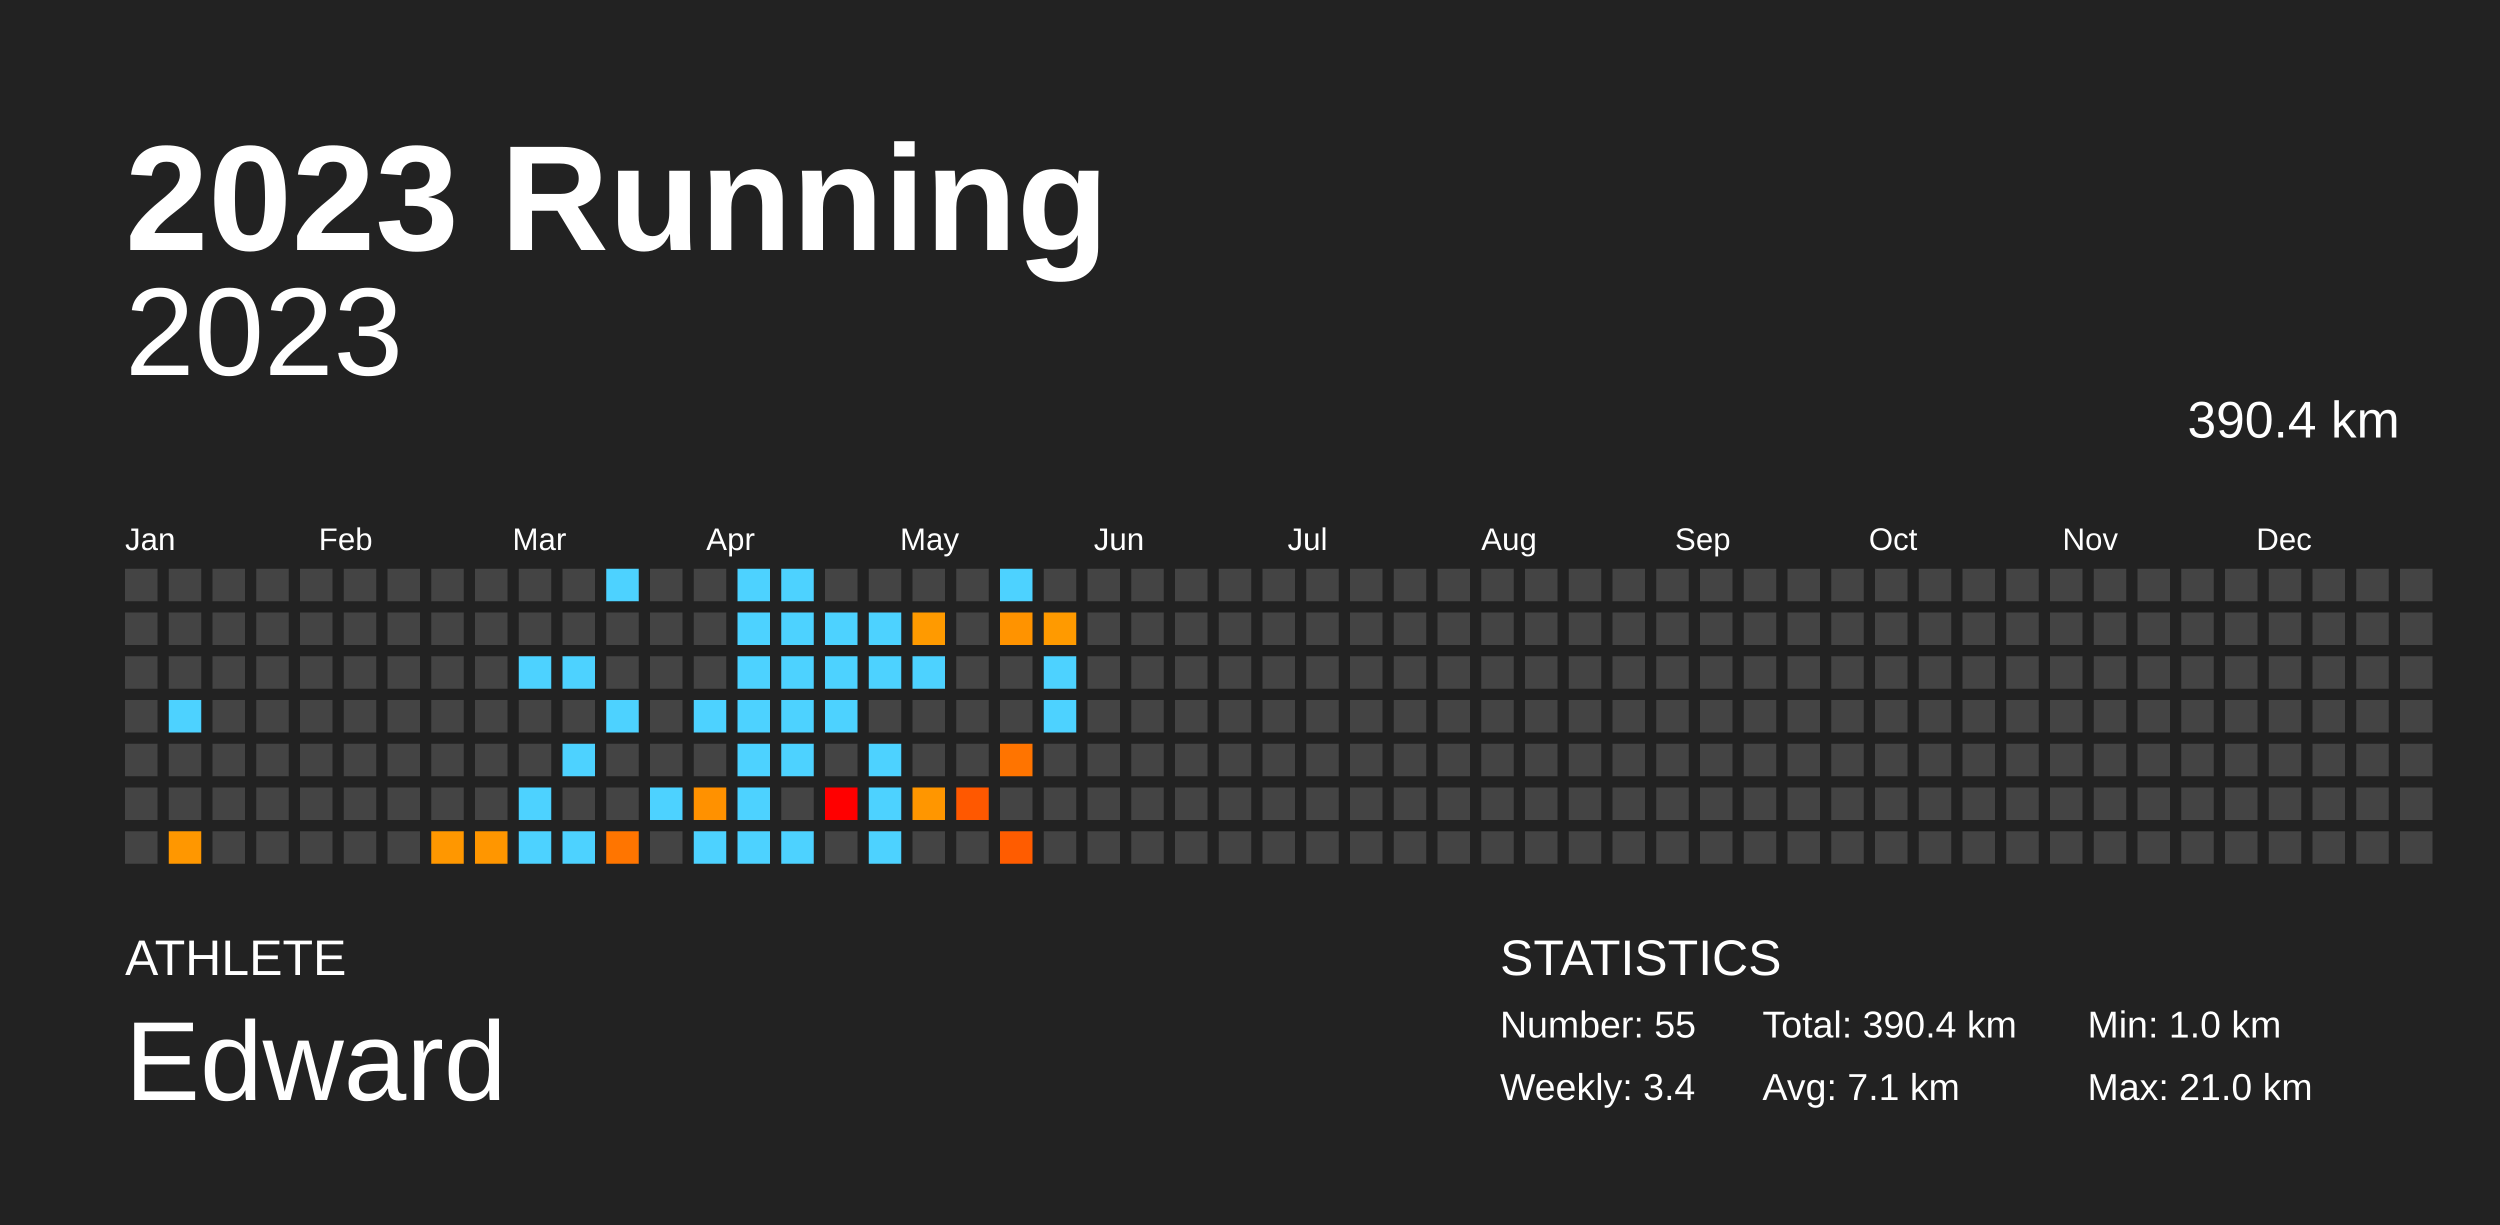
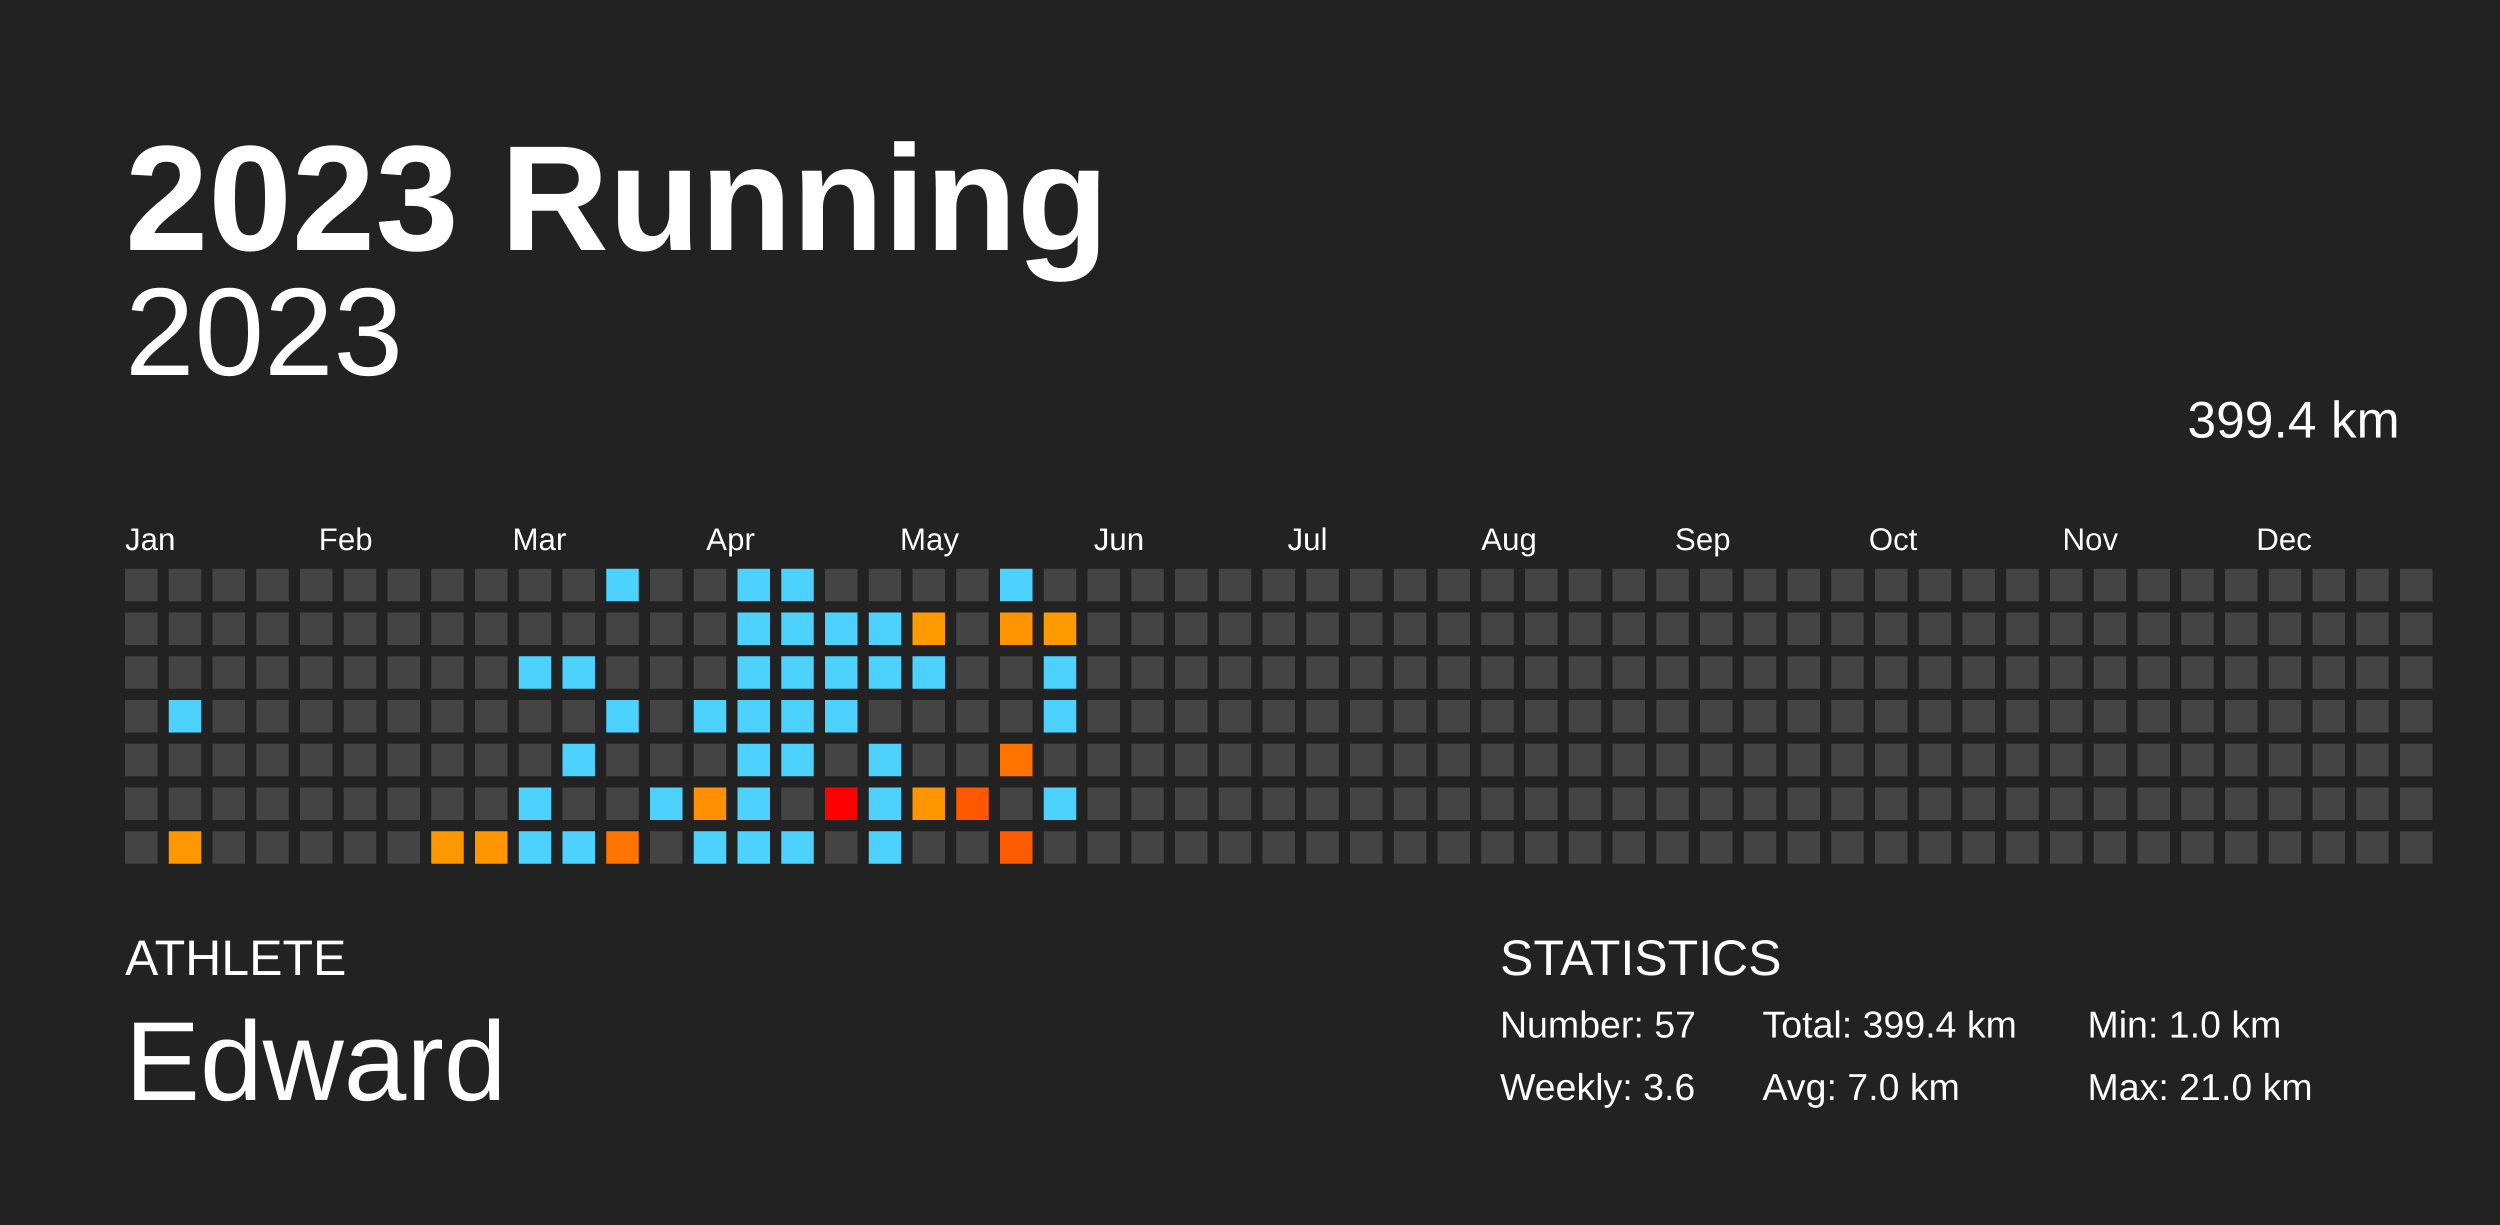
<svg xmlns="http://www.w3.org/2000/svg" baseProfile="full" height="98mm" version="1.1" viewBox="0,0,200,98" width="200mm">
  <defs />
  <rect fill="#222222" height="98" width="200" x="0" y="0" />
  <text fill="#FFFFFF" style="font-size:12px; font-family:Arial; font-weight:bold;" x="10" y="20">2023 Running</text>
  <text fill="#FFFFFF" style="font-size:4px; font-family:Arial" x="10" y="78">ATHLETE</text>
  <text fill="#FFFFFF" style="font-size:9px; font-family:Arial" x="10" y="88">Edward</text>
  <text fill="#FFFFFF" style="font-size:4px; font-family:Arial" x="120" y="78">STATISTICS</text>
-   <text fill="#FFFFFF" style="font-size:3px; font-family:Arial" x="120" y="83">Number: 55</text>
-   <text fill="#FFFFFF" style="font-size:3px; font-family:Arial" x="120" y="88">Weekly: 3.4</text>
-   <text fill="#FFFFFF" style="font-size:3px; font-family:Arial" x="141" y="83">Total: 390.4 km</text>
-   <text fill="#FFFFFF" style="font-size:3px; font-family:Arial" x="141" y="88">Avg: 7.1 km</text>
+   <text fill="#FFFFFF" style="font-size:3px; font-family:Arial" x="120" y="83">Number: 57</text>
+   <text fill="#FFFFFF" style="font-size:3px; font-family:Arial" x="120" y="88">Weekly: 3.6</text>
+   <text fill="#FFFFFF" style="font-size:3px; font-family:Arial" x="141" y="83">Total: 399.4 km</text>
+   <text fill="#FFFFFF" style="font-size:3px; font-family:Arial" x="141" y="88">Avg: 7.0 km</text>
  <text fill="#FFFFFF" style="font-size:3px; font-family:Arial" x="167" y="83">Min: 1.0 km</text>
  <text fill="#FFFFFF" style="font-size:3px; font-family:Arial" x="167" y="88">Max: 21.0 km</text>
  <text alignment-baseline="hanging" fill="#FFFFFF" style="font-size:10.0px; font-family:Arial;" x="10" y="30">2023</text>
-   <text alignment-baseline="hanging" fill="#FFFFFF" style="font-size:4.125px; font-family:Arial;" x="175" y="35">390.4 km</text>
+   <text alignment-baseline="hanging" fill="#FFFFFF" style="font-size:4.125px; font-family:Arial;" x="175" y="35">399.4 km</text>
  <text fill="#FFFFFF" style="font-size:2.5px; font-family:Arial" x="10.0" y="44">Jan</text>
  <text fill="#FFFFFF" style="font-size:2.5px; font-family:Arial" x="25.5" y="44">Feb</text>
  <text fill="#FFFFFF" style="font-size:2.5px; font-family:Arial" x="41.0" y="44">Mar</text>
  <text fill="#FFFFFF" style="font-size:2.5px; font-family:Arial" x="56.5" y="44">Apr</text>
  <text fill="#FFFFFF" style="font-size:2.5px; font-family:Arial" x="72.0" y="44">May</text>
  <text fill="#FFFFFF" style="font-size:2.5px; font-family:Arial" x="87.5" y="44">Jun</text>
  <text fill="#FFFFFF" style="font-size:2.5px; font-family:Arial" x="103.0" y="44">Jul</text>
  <text fill="#FFFFFF" style="font-size:2.5px; font-family:Arial" x="118.5" y="44">Aug</text>
  <text fill="#FFFFFF" style="font-size:2.5px; font-family:Arial" x="134.0" y="44">Sep</text>
  <text fill="#FFFFFF" style="font-size:2.5px; font-family:Arial" x="149.5" y="44">Oct</text>
  <text fill="#FFFFFF" style="font-size:2.5px; font-family:Arial" x="165.0" y="44">Nov</text>
  <text fill="#FFFFFF" style="font-size:2.5px; font-family:Arial" x="180.5" y="44">Dec</text>
  <rect fill="#444444" height="2.6" width="2.6" x="10.0" y="45.5" />
  <rect fill="#444444" height="2.6" width="2.6" x="10.0" y="49.0" />
  <rect fill="#444444" height="2.6" width="2.6" x="10.0" y="52.5" />
  <rect fill="#444444" height="2.6" width="2.6" x="10.0" y="56.0" />
  <rect fill="#444444" height="2.6" width="2.6" x="10.0" y="59.5" />
  <rect fill="#444444" height="2.6" width="2.6" x="10.0" y="63.0" />
  <rect fill="#444444" height="2.6" width="2.6" x="10.0" y="66.5" />
  <rect fill="#444444" height="2.6" width="2.6" x="13.5" y="45.5" />
  <rect fill="#444444" height="2.6" width="2.6" x="13.5" y="49.0" />
  <rect fill="#444444" height="2.6" width="2.6" x="13.5" y="52.5" />
  <rect fill="#4dd2ff" height="2.6" width="2.6" x="13.5" y="56.0" />
  <rect fill="#444444" height="2.6" width="2.6" x="13.5" y="59.5" />
  <rect fill="#444444" height="2.6" width="2.6" x="13.5" y="63.0" />
  <rect fill="#ff9700" height="2.6" width="2.6" x="13.5" y="66.5" />
  <rect fill="#444444" height="2.6" width="2.6" x="17.0" y="45.5" />
  <rect fill="#444444" height="2.6" width="2.6" x="17.0" y="49.0" />
  <rect fill="#444444" height="2.6" width="2.6" x="17.0" y="52.5" />
  <rect fill="#444444" height="2.6" width="2.6" x="17.0" y="56.0" />
  <rect fill="#444444" height="2.6" width="2.6" x="17.0" y="59.5" />
  <rect fill="#444444" height="2.6" width="2.6" x="17.0" y="63.0" />
  <rect fill="#444444" height="2.6" width="2.6" x="17.0" y="66.5" />
  <rect fill="#444444" height="2.6" width="2.6" x="20.5" y="45.5" />
  <rect fill="#444444" height="2.6" width="2.6" x="20.5" y="49.0" />
  <rect fill="#444444" height="2.6" width="2.6" x="20.5" y="52.5" />
  <rect fill="#444444" height="2.6" width="2.6" x="20.5" y="56.0" />
  <rect fill="#444444" height="2.6" width="2.6" x="20.5" y="59.5" />
  <rect fill="#444444" height="2.6" width="2.6" x="20.5" y="63.0" />
  <rect fill="#444444" height="2.6" width="2.6" x="20.5" y="66.5" />
  <rect fill="#444444" height="2.6" width="2.6" x="24.0" y="45.5" />
  <rect fill="#444444" height="2.6" width="2.6" x="24.0" y="49.0" />
  <rect fill="#444444" height="2.6" width="2.6" x="24.0" y="52.5" />
  <rect fill="#444444" height="2.6" width="2.6" x="24.0" y="56.0" />
  <rect fill="#444444" height="2.6" width="2.6" x="24.0" y="59.5" />
  <rect fill="#444444" height="2.6" width="2.6" x="24.0" y="63.0" />
  <rect fill="#444444" height="2.6" width="2.6" x="24.0" y="66.5" />
  <rect fill="#444444" height="2.6" width="2.6" x="27.5" y="45.5" />
  <rect fill="#444444" height="2.6" width="2.6" x="27.5" y="49.0" />
  <rect fill="#444444" height="2.6" width="2.6" x="27.5" y="52.5" />
  <rect fill="#444444" height="2.6" width="2.6" x="27.5" y="56.0" />
  <rect fill="#444444" height="2.6" width="2.6" x="27.5" y="59.5" />
  <rect fill="#444444" height="2.6" width="2.6" x="27.5" y="63.0" />
  <rect fill="#444444" height="2.6" width="2.6" x="27.5" y="66.5" />
  <rect fill="#444444" height="2.6" width="2.6" x="31.0" y="45.5" />
  <rect fill="#444444" height="2.6" width="2.6" x="31.0" y="49.0" />
  <rect fill="#444444" height="2.6" width="2.6" x="31.0" y="52.5" />
  <rect fill="#444444" height="2.6" width="2.6" x="31.0" y="56.0" />
  <rect fill="#444444" height="2.6" width="2.6" x="31.0" y="59.5" />
  <rect fill="#444444" height="2.6" width="2.6" x="31.0" y="63.0" />
  <rect fill="#444444" height="2.6" width="2.6" x="31.0" y="66.5" />
  <rect fill="#444444" height="2.6" width="2.6" x="34.5" y="45.5" />
  <rect fill="#444444" height="2.6" width="2.6" x="34.5" y="49.0" />
  <rect fill="#444444" height="2.6" width="2.6" x="34.5" y="52.5" />
  <rect fill="#444444" height="2.6" width="2.6" x="34.5" y="56.0" />
  <rect fill="#444444" height="2.6" width="2.6" x="34.5" y="59.5" />
  <rect fill="#444444" height="2.6" width="2.6" x="34.5" y="63.0" />
  <rect fill="#ff9700" height="2.6" width="2.6" x="34.5" y="66.5" />
  <rect fill="#444444" height="2.6" width="2.6" x="38.0" y="45.5" />
  <rect fill="#444444" height="2.6" width="2.6" x="38.0" y="49.0" />
  <rect fill="#444444" height="2.6" width="2.6" x="38.0" y="52.5" />
  <rect fill="#444444" height="2.6" width="2.6" x="38.0" y="56.0" />
  <rect fill="#444444" height="2.6" width="2.6" x="38.0" y="59.5" />
  <rect fill="#444444" height="2.6" width="2.6" x="38.0" y="63.0" />
  <rect fill="#ff9600" height="2.6" width="2.6" x="38.0" y="66.5" />
  <rect fill="#444444" height="2.6" width="2.6" x="41.5" y="45.5" />
  <rect fill="#444444" height="2.6" width="2.6" x="41.5" y="49.0" />
  <rect fill="#4dd2ff" height="2.6" width="2.6" x="41.5" y="52.5" />
  <rect fill="#444444" height="2.6" width="2.6" x="41.5" y="56.0" />
  <rect fill="#444444" height="2.6" width="2.6" x="41.5" y="59.5" />
  <rect fill="#4dd2ff" height="2.6" width="2.6" x="41.5" y="63.0" />
  <rect fill="#4dd2ff" height="2.6" width="2.6" x="41.5" y="66.5" />
  <rect fill="#444444" height="2.6" width="2.6" x="45.0" y="45.5" />
  <rect fill="#444444" height="2.6" width="2.6" x="45.0" y="49.0" />
  <rect fill="#4dd2ff" height="2.6" width="2.6" x="45.0" y="52.5" />
  <rect fill="#444444" height="2.6" width="2.6" x="45.0" y="56.0" />
  <rect fill="#4dd2ff" height="2.6" width="2.6" x="45.0" y="59.5" />
  <rect fill="#444444" height="2.6" width="2.6" x="45.0" y="63.0" />
  <rect fill="#4dd2ff" height="2.6" width="2.6" x="45.0" y="66.5" />
  <rect fill="#4dd2ff" height="2.6" width="2.6" x="48.5" y="45.5" />
  <rect fill="#444444" height="2.6" width="2.6" x="48.5" y="49.0" />
  <rect fill="#444444" height="2.6" width="2.6" x="48.5" y="52.5" />
  <rect fill="#4dd2ff" height="2.6" width="2.6" x="48.5" y="56.0" />
  <rect fill="#444444" height="2.6" width="2.6" x="48.5" y="59.5" />
  <rect fill="#444444" height="2.6" width="2.6" x="48.5" y="63.0" />
  <rect fill="#ff7500" height="2.6" width="2.6" x="48.5" y="66.5" />
  <rect fill="#444444" height="2.6" width="2.6" x="52.0" y="45.5" />
  <rect fill="#444444" height="2.6" width="2.6" x="52.0" y="49.0" />
  <rect fill="#444444" height="2.6" width="2.6" x="52.0" y="52.5" />
  <rect fill="#444444" height="2.6" width="2.6" x="52.0" y="56.0" />
  <rect fill="#444444" height="2.6" width="2.6" x="52.0" y="59.5" />
  <rect fill="#4dd2ff" height="2.6" width="2.6" x="52.0" y="63.0" />
  <rect fill="#444444" height="2.6" width="2.6" x="52.0" y="66.5" />
  <rect fill="#444444" height="2.6" width="2.6" x="55.5" y="45.5" />
  <rect fill="#444444" height="2.6" width="2.6" x="55.5" y="49.0" />
  <rect fill="#444444" height="2.6" width="2.6" x="55.5" y="52.5" />
  <rect fill="#4dd2ff" height="2.6" width="2.6" x="55.5" y="56.0" />
  <rect fill="#444444" height="2.6" width="2.6" x="55.5" y="59.5" />
  <rect fill="#ff9100" height="2.6" width="2.6" x="55.5" y="63.0" />
  <rect fill="#4dd2ff" height="2.6" width="2.6" x="55.5" y="66.5" />
  <rect fill="#4dd2ff" height="2.6" width="2.6" x="59.0" y="45.5" />
  <rect fill="#4dd2ff" height="2.6" width="2.6" x="59.0" y="49.0" />
  <rect fill="#4dd2ff" height="2.6" width="2.6" x="59.0" y="52.5" />
  <rect fill="#4dd2ff" height="2.6" width="2.6" x="59.0" y="56.0" />
  <rect fill="#4dd2ff" height="2.6" width="2.6" x="59.0" y="59.5" />
  <rect fill="#4dd2ff" height="2.6" width="2.6" x="59.0" y="63.0" />
  <rect fill="#4dd2ff" height="2.6" width="2.6" x="59.0" y="66.5" />
  <rect fill="#4dd2ff" height="2.6" width="2.6" x="62.5" y="45.5" />
  <rect fill="#4dd2ff" height="2.6" width="2.6" x="62.5" y="49.0" />
  <rect fill="#4dd2ff" height="2.6" width="2.6" x="62.5" y="52.5" />
  <rect fill="#4dd2ff" height="2.6" width="2.6" x="62.5" y="56.0" />
  <rect fill="#4dd2ff" height="2.6" width="2.6" x="62.5" y="59.5" />
  <rect fill="#444444" height="2.6" width="2.6" x="62.5" y="63.0" />
  <rect fill="#4dd2ff" height="2.6" width="2.6" x="62.5" y="66.5" />
  <rect fill="#444444" height="2.6" width="2.6" x="66.0" y="45.5" />
  <rect fill="#4dd2ff" height="2.6" width="2.6" x="66.0" y="49.0" />
  <rect fill="#4dd2ff" height="2.6" width="2.6" x="66.0" y="52.5" />
  <rect fill="#4dd2ff" height="2.6" width="2.6" x="66.0" y="56.0" />
  <rect fill="#444444" height="2.6" width="2.6" x="66.0" y="59.5" />
  <rect fill="red" height="2.6" width="2.6" x="66.0" y="63.0" />
  <rect fill="#444444" height="2.6" width="2.6" x="66.0" y="66.5" />
  <rect fill="#444444" height="2.6" width="2.6" x="69.5" y="45.5" />
  <rect fill="#4dd2ff" height="2.6" width="2.6" x="69.5" y="49.0" />
  <rect fill="#4dd2ff" height="2.6" width="2.6" x="69.5" y="52.5" />
  <rect fill="#444444" height="2.6" width="2.6" x="69.5" y="56.0" />
  <rect fill="#4dd2ff" height="2.6" width="2.6" x="69.5" y="59.5" />
  <rect fill="#4dd2ff" height="2.6" width="2.6" x="69.5" y="63.0" />
  <rect fill="#4dd2ff" height="2.6" width="2.6" x="69.5" y="66.5" />
  <rect fill="#444444" height="2.6" width="2.6" x="73.0" y="45.5" />
  <rect fill="#ff9a00" height="2.6" width="2.6" x="73.0" y="49.0" />
  <rect fill="#4dd2ff" height="2.6" width="2.6" x="73.0" y="52.5" />
  <rect fill="#444444" height="2.6" width="2.6" x="73.0" y="56.0" />
  <rect fill="#444444" height="2.6" width="2.6" x="73.0" y="59.5" />
  <rect fill="#ff9600" height="2.6" width="2.6" x="73.0" y="63.0" />
  <rect fill="#444444" height="2.6" width="2.6" x="73.0" y="66.5" />
  <rect fill="#444444" height="2.6" width="2.6" x="76.5" y="45.5" />
  <rect fill="#444444" height="2.6" width="2.6" x="76.5" y="49.0" />
  <rect fill="#444444" height="2.6" width="2.6" x="76.5" y="52.5" />
  <rect fill="#444444" height="2.6" width="2.6" x="76.5" y="56.0" />
  <rect fill="#444444" height="2.6" width="2.6" x="76.5" y="59.5" />
  <rect fill="#ff5800" height="2.6" width="2.6" x="76.5" y="63.0" />
  <rect fill="#444444" height="2.6" width="2.6" x="76.5" y="66.5" />
  <rect fill="#4dd2ff" height="2.6" width="2.6" x="80.0" y="45.5" />
  <rect fill="#ff9300" height="2.6" width="2.6" x="80.0" y="49.0" />
  <rect fill="#444444" height="2.6" width="2.6" x="80.0" y="52.5" />
  <rect fill="#444444" height="2.6" width="2.6" x="80.0" y="56.0" />
  <rect fill="#ff7400" height="2.6" width="2.6" x="80.0" y="59.5" />
  <rect fill="#444444" height="2.6" width="2.6" x="80.0" y="63.0" />
  <rect fill="#ff5c00" height="2.6" width="2.6" x="80.0" y="66.5" />
  <rect fill="#444444" height="2.6" width="2.6" x="83.5" y="45.5" />
  <rect fill="#ff9a00" height="2.6" width="2.6" x="83.5" y="49.0" />
  <rect fill="#4dd2ff" height="2.6" width="2.6" x="83.5" y="52.5" />
  <rect fill="#4dd2ff" height="2.6" width="2.6" x="83.5" y="56.0" />
  <rect fill="#444444" height="2.6" width="2.6" x="83.5" y="59.5" />
-   <rect fill="#444444" height="2.6" width="2.6" x="83.5" y="63.0" />
+   <rect fill="#4dd2ff" height="2.6" width="2.6" x="83.5" y="63.0" />
  <rect fill="#444444" height="2.6" width="2.6" x="83.5" y="66.5" />
  <rect fill="#444444" height="2.6" width="2.6" x="87.0" y="45.5" />
  <rect fill="#444444" height="2.6" width="2.6" x="87.0" y="49.0" />
  <rect fill="#444444" height="2.6" width="2.6" x="87.0" y="52.5" />
  <rect fill="#444444" height="2.6" width="2.6" x="87.0" y="56.0" />
  <rect fill="#444444" height="2.6" width="2.6" x="87.0" y="59.5" />
  <rect fill="#444444" height="2.6" width="2.6" x="87.0" y="63.0" />
  <rect fill="#444444" height="2.6" width="2.6" x="87.0" y="66.5" />
  <rect fill="#444444" height="2.6" width="2.6" x="90.5" y="45.5" />
  <rect fill="#444444" height="2.6" width="2.6" x="90.5" y="49.0" />
  <rect fill="#444444" height="2.6" width="2.6" x="90.5" y="52.5" />
  <rect fill="#444444" height="2.6" width="2.6" x="90.5" y="56.0" />
  <rect fill="#444444" height="2.6" width="2.6" x="90.5" y="59.5" />
  <rect fill="#444444" height="2.6" width="2.6" x="90.5" y="63.0" />
  <rect fill="#444444" height="2.6" width="2.6" x="90.5" y="66.5" />
  <rect fill="#444444" height="2.6" width="2.6" x="94.0" y="45.5" />
  <rect fill="#444444" height="2.6" width="2.6" x="94.0" y="49.0" />
  <rect fill="#444444" height="2.6" width="2.6" x="94.0" y="52.5" />
  <rect fill="#444444" height="2.6" width="2.6" x="94.0" y="56.0" />
  <rect fill="#444444" height="2.6" width="2.6" x="94.0" y="59.5" />
  <rect fill="#444444" height="2.6" width="2.6" x="94.0" y="63.0" />
  <rect fill="#444444" height="2.6" width="2.6" x="94.0" y="66.5" />
  <rect fill="#444444" height="2.6" width="2.6" x="97.5" y="45.5" />
  <rect fill="#444444" height="2.6" width="2.6" x="97.5" y="49.0" />
  <rect fill="#444444" height="2.6" width="2.6" x="97.5" y="52.5" />
  <rect fill="#444444" height="2.6" width="2.6" x="97.5" y="56.0" />
  <rect fill="#444444" height="2.6" width="2.6" x="97.5" y="59.5" />
  <rect fill="#444444" height="2.6" width="2.6" x="97.5" y="63.0" />
  <rect fill="#444444" height="2.6" width="2.6" x="97.5" y="66.5" />
  <rect fill="#444444" height="2.6" width="2.6" x="101.0" y="45.5" />
  <rect fill="#444444" height="2.6" width="2.6" x="101.0" y="49.0" />
  <rect fill="#444444" height="2.6" width="2.6" x="101.0" y="52.5" />
  <rect fill="#444444" height="2.6" width="2.6" x="101.0" y="56.0" />
  <rect fill="#444444" height="2.6" width="2.6" x="101.0" y="59.5" />
  <rect fill="#444444" height="2.6" width="2.6" x="101.0" y="63.0" />
  <rect fill="#444444" height="2.6" width="2.6" x="101.0" y="66.5" />
  <rect fill="#444444" height="2.6" width="2.6" x="104.5" y="45.5" />
  <rect fill="#444444" height="2.6" width="2.6" x="104.5" y="49.0" />
  <rect fill="#444444" height="2.6" width="2.6" x="104.5" y="52.5" />
  <rect fill="#444444" height="2.6" width="2.6" x="104.5" y="56.0" />
  <rect fill="#444444" height="2.6" width="2.6" x="104.5" y="59.5" />
  <rect fill="#444444" height="2.6" width="2.6" x="104.5" y="63.0" />
  <rect fill="#444444" height="2.6" width="2.6" x="104.5" y="66.5" />
  <rect fill="#444444" height="2.6" width="2.6" x="108.0" y="45.5" />
  <rect fill="#444444" height="2.6" width="2.6" x="108.0" y="49.0" />
  <rect fill="#444444" height="2.6" width="2.6" x="108.0" y="52.5" />
  <rect fill="#444444" height="2.6" width="2.6" x="108.0" y="56.0" />
  <rect fill="#444444" height="2.6" width="2.6" x="108.0" y="59.5" />
  <rect fill="#444444" height="2.6" width="2.6" x="108.0" y="63.0" />
  <rect fill="#444444" height="2.6" width="2.6" x="108.0" y="66.5" />
  <rect fill="#444444" height="2.6" width="2.6" x="111.5" y="45.5" />
  <rect fill="#444444" height="2.6" width="2.6" x="111.5" y="49.0" />
  <rect fill="#444444" height="2.6" width="2.6" x="111.5" y="52.5" />
  <rect fill="#444444" height="2.6" width="2.6" x="111.5" y="56.0" />
  <rect fill="#444444" height="2.6" width="2.6" x="111.5" y="59.5" />
  <rect fill="#444444" height="2.6" width="2.6" x="111.5" y="63.0" />
  <rect fill="#444444" height="2.6" width="2.6" x="111.5" y="66.5" />
  <rect fill="#444444" height="2.6" width="2.6" x="115.0" y="45.5" />
  <rect fill="#444444" height="2.6" width="2.6" x="115.0" y="49.0" />
  <rect fill="#444444" height="2.6" width="2.6" x="115.0" y="52.5" />
  <rect fill="#444444" height="2.6" width="2.6" x="115.0" y="56.0" />
  <rect fill="#444444" height="2.6" width="2.6" x="115.0" y="59.5" />
  <rect fill="#444444" height="2.6" width="2.6" x="115.0" y="63.0" />
  <rect fill="#444444" height="2.6" width="2.6" x="115.0" y="66.5" />
  <rect fill="#444444" height="2.6" width="2.6" x="118.5" y="45.5" />
  <rect fill="#444444" height="2.6" width="2.6" x="118.5" y="49.0" />
  <rect fill="#444444" height="2.6" width="2.6" x="118.5" y="52.5" />
  <rect fill="#444444" height="2.6" width="2.6" x="118.5" y="56.0" />
  <rect fill="#444444" height="2.6" width="2.6" x="118.5" y="59.5" />
  <rect fill="#444444" height="2.6" width="2.6" x="118.5" y="63.0" />
  <rect fill="#444444" height="2.6" width="2.6" x="118.5" y="66.5" />
  <rect fill="#444444" height="2.6" width="2.6" x="122.0" y="45.5" />
  <rect fill="#444444" height="2.6" width="2.6" x="122.0" y="49.0" />
  <rect fill="#444444" height="2.6" width="2.6" x="122.0" y="52.5" />
  <rect fill="#444444" height="2.6" width="2.6" x="122.0" y="56.0" />
  <rect fill="#444444" height="2.6" width="2.6" x="122.0" y="59.5" />
  <rect fill="#444444" height="2.6" width="2.6" x="122.0" y="63.0" />
  <rect fill="#444444" height="2.6" width="2.6" x="122.0" y="66.5" />
  <rect fill="#444444" height="2.6" width="2.6" x="125.5" y="45.5" />
  <rect fill="#444444" height="2.6" width="2.6" x="125.5" y="49.0" />
  <rect fill="#444444" height="2.6" width="2.6" x="125.5" y="52.5" />
  <rect fill="#444444" height="2.6" width="2.6" x="125.5" y="56.0" />
  <rect fill="#444444" height="2.6" width="2.6" x="125.5" y="59.5" />
  <rect fill="#444444" height="2.6" width="2.6" x="125.5" y="63.0" />
  <rect fill="#444444" height="2.6" width="2.6" x="125.5" y="66.5" />
  <rect fill="#444444" height="2.6" width="2.6" x="129.0" y="45.5" />
  <rect fill="#444444" height="2.6" width="2.6" x="129.0" y="49.0" />
  <rect fill="#444444" height="2.6" width="2.6" x="129.0" y="52.5" />
  <rect fill="#444444" height="2.6" width="2.6" x="129.0" y="56.0" />
  <rect fill="#444444" height="2.6" width="2.6" x="129.0" y="59.5" />
  <rect fill="#444444" height="2.6" width="2.6" x="129.0" y="63.0" />
  <rect fill="#444444" height="2.6" width="2.6" x="129.0" y="66.5" />
  <rect fill="#444444" height="2.6" width="2.6" x="132.5" y="45.5" />
  <rect fill="#444444" height="2.6" width="2.6" x="132.5" y="49.0" />
  <rect fill="#444444" height="2.6" width="2.6" x="132.5" y="52.5" />
  <rect fill="#444444" height="2.6" width="2.6" x="132.5" y="56.0" />
  <rect fill="#444444" height="2.6" width="2.6" x="132.5" y="59.5" />
  <rect fill="#444444" height="2.6" width="2.6" x="132.5" y="63.0" />
  <rect fill="#444444" height="2.6" width="2.6" x="132.5" y="66.5" />
  <rect fill="#444444" height="2.6" width="2.6" x="136.0" y="45.5" />
  <rect fill="#444444" height="2.6" width="2.6" x="136.0" y="49.0" />
  <rect fill="#444444" height="2.6" width="2.6" x="136.0" y="52.5" />
  <rect fill="#444444" height="2.6" width="2.6" x="136.0" y="56.0" />
  <rect fill="#444444" height="2.6" width="2.6" x="136.0" y="59.5" />
  <rect fill="#444444" height="2.6" width="2.6" x="136.0" y="63.0" />
  <rect fill="#444444" height="2.6" width="2.6" x="136.0" y="66.5" />
  <rect fill="#444444" height="2.6" width="2.6" x="139.5" y="45.5" />
  <rect fill="#444444" height="2.6" width="2.6" x="139.5" y="49.0" />
  <rect fill="#444444" height="2.6" width="2.6" x="139.5" y="52.5" />
  <rect fill="#444444" height="2.6" width="2.6" x="139.5" y="56.0" />
  <rect fill="#444444" height="2.6" width="2.6" x="139.5" y="59.5" />
  <rect fill="#444444" height="2.6" width="2.6" x="139.5" y="63.0" />
  <rect fill="#444444" height="2.6" width="2.6" x="139.5" y="66.5" />
  <rect fill="#444444" height="2.6" width="2.6" x="143.0" y="45.5" />
  <rect fill="#444444" height="2.6" width="2.6" x="143.0" y="49.0" />
  <rect fill="#444444" height="2.6" width="2.6" x="143.0" y="52.5" />
  <rect fill="#444444" height="2.6" width="2.6" x="143.0" y="56.0" />
  <rect fill="#444444" height="2.6" width="2.6" x="143.0" y="59.5" />
  <rect fill="#444444" height="2.6" width="2.6" x="143.0" y="63.0" />
  <rect fill="#444444" height="2.6" width="2.6" x="143.0" y="66.5" />
  <rect fill="#444444" height="2.6" width="2.6" x="146.5" y="45.5" />
  <rect fill="#444444" height="2.6" width="2.6" x="146.5" y="49.0" />
  <rect fill="#444444" height="2.6" width="2.6" x="146.5" y="52.5" />
  <rect fill="#444444" height="2.6" width="2.6" x="146.5" y="56.0" />
  <rect fill="#444444" height="2.6" width="2.6" x="146.5" y="59.5" />
  <rect fill="#444444" height="2.6" width="2.6" x="146.5" y="63.0" />
  <rect fill="#444444" height="2.6" width="2.6" x="146.5" y="66.5" />
  <rect fill="#444444" height="2.6" width="2.6" x="150.0" y="45.5" />
  <rect fill="#444444" height="2.6" width="2.6" x="150.0" y="49.0" />
  <rect fill="#444444" height="2.6" width="2.6" x="150.0" y="52.5" />
  <rect fill="#444444" height="2.6" width="2.6" x="150.0" y="56.0" />
  <rect fill="#444444" height="2.6" width="2.6" x="150.0" y="59.5" />
  <rect fill="#444444" height="2.6" width="2.6" x="150.0" y="63.0" />
  <rect fill="#444444" height="2.6" width="2.6" x="150.0" y="66.5" />
  <rect fill="#444444" height="2.6" width="2.6" x="153.5" y="45.5" />
  <rect fill="#444444" height="2.6" width="2.6" x="153.5" y="49.0" />
  <rect fill="#444444" height="2.6" width="2.6" x="153.5" y="52.5" />
  <rect fill="#444444" height="2.6" width="2.6" x="153.5" y="56.0" />
  <rect fill="#444444" height="2.6" width="2.6" x="153.5" y="59.5" />
  <rect fill="#444444" height="2.6" width="2.6" x="153.5" y="63.0" />
  <rect fill="#444444" height="2.6" width="2.6" x="153.5" y="66.5" />
  <rect fill="#444444" height="2.6" width="2.6" x="157.0" y="45.5" />
  <rect fill="#444444" height="2.6" width="2.6" x="157.0" y="49.0" />
  <rect fill="#444444" height="2.6" width="2.6" x="157.0" y="52.5" />
  <rect fill="#444444" height="2.6" width="2.6" x="157.0" y="56.0" />
  <rect fill="#444444" height="2.6" width="2.6" x="157.0" y="59.5" />
  <rect fill="#444444" height="2.6" width="2.6" x="157.0" y="63.0" />
  <rect fill="#444444" height="2.6" width="2.6" x="157.0" y="66.5" />
  <rect fill="#444444" height="2.6" width="2.6" x="160.5" y="45.5" />
  <rect fill="#444444" height="2.6" width="2.6" x="160.5" y="49.0" />
  <rect fill="#444444" height="2.6" width="2.6" x="160.5" y="52.5" />
  <rect fill="#444444" height="2.6" width="2.6" x="160.5" y="56.0" />
  <rect fill="#444444" height="2.6" width="2.6" x="160.5" y="59.5" />
  <rect fill="#444444" height="2.6" width="2.6" x="160.5" y="63.0" />
  <rect fill="#444444" height="2.6" width="2.6" x="160.5" y="66.5" />
  <rect fill="#444444" height="2.6" width="2.6" x="164.0" y="45.5" />
  <rect fill="#444444" height="2.6" width="2.6" x="164.0" y="49.0" />
  <rect fill="#444444" height="2.6" width="2.6" x="164.0" y="52.5" />
  <rect fill="#444444" height="2.6" width="2.6" x="164.0" y="56.0" />
  <rect fill="#444444" height="2.6" width="2.6" x="164.0" y="59.5" />
  <rect fill="#444444" height="2.6" width="2.6" x="164.0" y="63.0" />
  <rect fill="#444444" height="2.6" width="2.6" x="164.0" y="66.5" />
  <rect fill="#444444" height="2.6" width="2.6" x="167.5" y="45.5" />
  <rect fill="#444444" height="2.6" width="2.6" x="167.5" y="49.0" />
  <rect fill="#444444" height="2.6" width="2.6" x="167.5" y="52.5" />
  <rect fill="#444444" height="2.6" width="2.6" x="167.5" y="56.0" />
  <rect fill="#444444" height="2.6" width="2.6" x="167.5" y="59.5" />
  <rect fill="#444444" height="2.6" width="2.6" x="167.5" y="63.0" />
  <rect fill="#444444" height="2.6" width="2.6" x="167.5" y="66.5" />
  <rect fill="#444444" height="2.6" width="2.6" x="171.0" y="45.5" />
  <rect fill="#444444" height="2.6" width="2.6" x="171.0" y="49.0" />
  <rect fill="#444444" height="2.6" width="2.6" x="171.0" y="52.5" />
  <rect fill="#444444" height="2.6" width="2.6" x="171.0" y="56.0" />
  <rect fill="#444444" height="2.6" width="2.6" x="171.0" y="59.5" />
  <rect fill="#444444" height="2.6" width="2.6" x="171.0" y="63.0" />
  <rect fill="#444444" height="2.6" width="2.6" x="171.0" y="66.5" />
  <rect fill="#444444" height="2.6" width="2.6" x="174.5" y="45.5" />
  <rect fill="#444444" height="2.6" width="2.6" x="174.5" y="49.0" />
  <rect fill="#444444" height="2.6" width="2.6" x="174.5" y="52.5" />
  <rect fill="#444444" height="2.6" width="2.6" x="174.5" y="56.0" />
  <rect fill="#444444" height="2.6" width="2.6" x="174.5" y="59.5" />
  <rect fill="#444444" height="2.6" width="2.6" x="174.5" y="63.0" />
  <rect fill="#444444" height="2.6" width="2.6" x="174.5" y="66.5" />
  <rect fill="#444444" height="2.6" width="2.6" x="178.0" y="45.5" />
  <rect fill="#444444" height="2.6" width="2.6" x="178.0" y="49.0" />
  <rect fill="#444444" height="2.6" width="2.6" x="178.0" y="52.5" />
  <rect fill="#444444" height="2.6" width="2.6" x="178.0" y="56.0" />
  <rect fill="#444444" height="2.6" width="2.6" x="178.0" y="59.5" />
  <rect fill="#444444" height="2.6" width="2.6" x="178.0" y="63.0" />
  <rect fill="#444444" height="2.6" width="2.6" x="178.0" y="66.5" />
  <rect fill="#444444" height="2.6" width="2.6" x="181.5" y="45.5" />
  <rect fill="#444444" height="2.6" width="2.6" x="181.5" y="49.0" />
  <rect fill="#444444" height="2.6" width="2.6" x="181.5" y="52.5" />
  <rect fill="#444444" height="2.6" width="2.6" x="181.5" y="56.0" />
  <rect fill="#444444" height="2.6" width="2.6" x="181.5" y="59.5" />
  <rect fill="#444444" height="2.6" width="2.6" x="181.5" y="63.0" />
  <rect fill="#444444" height="2.6" width="2.6" x="181.5" y="66.5" />
  <rect fill="#444444" height="2.6" width="2.6" x="185.0" y="45.5" />
  <rect fill="#444444" height="2.6" width="2.6" x="185.0" y="49.0" />
  <rect fill="#444444" height="2.6" width="2.6" x="185.0" y="52.5" />
  <rect fill="#444444" height="2.6" width="2.6" x="185.0" y="56.0" />
  <rect fill="#444444" height="2.6" width="2.6" x="185.0" y="59.5" />
  <rect fill="#444444" height="2.6" width="2.6" x="185.0" y="63.0" />
  <rect fill="#444444" height="2.6" width="2.6" x="185.0" y="66.5" />
  <rect fill="#444444" height="2.6" width="2.6" x="188.5" y="45.5" />
  <rect fill="#444444" height="2.6" width="2.6" x="188.5" y="49.0" />
  <rect fill="#444444" height="2.6" width="2.6" x="188.5" y="52.5" />
  <rect fill="#444444" height="2.6" width="2.6" x="188.5" y="56.0" />
  <rect fill="#444444" height="2.6" width="2.6" x="188.5" y="59.5" />
  <rect fill="#444444" height="2.6" width="2.6" x="188.5" y="63.0" />
  <rect fill="#444444" height="2.6" width="2.6" x="188.5" y="66.5" />
  <rect fill="#444444" height="2.6" width="2.6" x="192.0" y="45.5" />
  <rect fill="#444444" height="2.6" width="2.6" x="192.0" y="49.0" />
  <rect fill="#444444" height="2.6" width="2.6" x="192.0" y="52.5" />
  <rect fill="#444444" height="2.6" width="2.6" x="192.0" y="56.0" />
  <rect fill="#444444" height="2.6" width="2.6" x="192.0" y="59.5" />
  <rect fill="#444444" height="2.6" width="2.6" x="192.0" y="63.0" />
  <rect fill="#444444" height="2.6" width="2.6" x="192.0" y="66.5" />
</svg>
